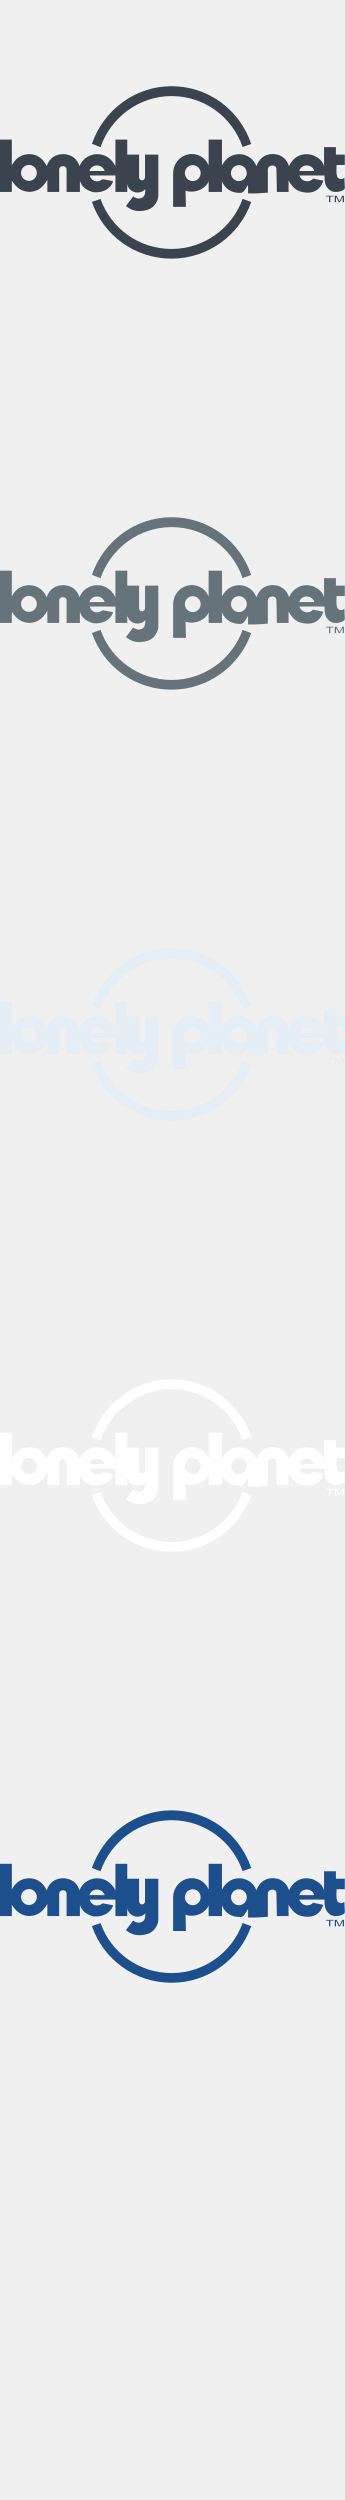
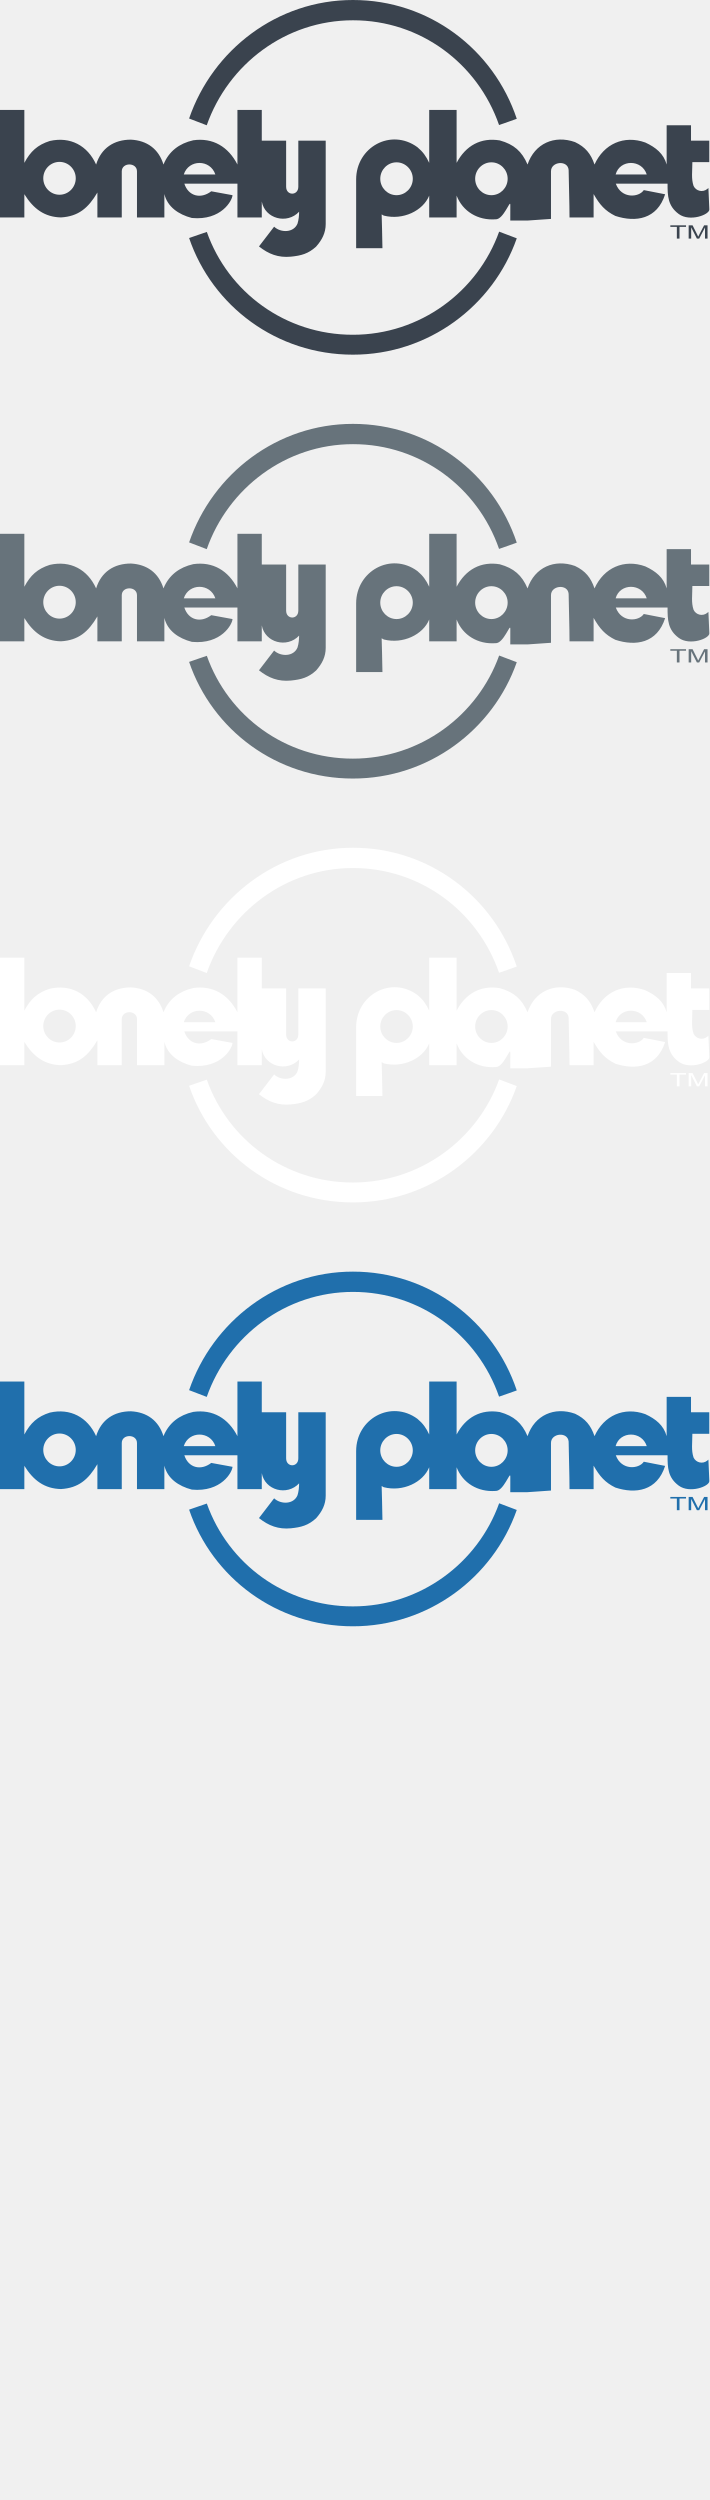
- <svg xmlns="http://www.w3.org/2000/svg" width="32px" height="232px" viewBox="0 0 32 232" version="1.1">
+ <svg xmlns="http://www.w3.org/2000/svg" width="82px" height="289px" viewBox="0 0 82 289" version="1.1">
  <description>Created with Sketch (http://www.bohemiancoding.com/sketch)</description>
  <defs />
  <g id="Brand" stroke="none" stroke-width="1" fill="none" fill-rule="evenodd">
-     <path d="M31.067,178.763 L31.067,178.164 L31.243,178.164 L31.455,178.588 C31.476,178.628 31.49,178.657 31.498,178.677 C31.508,178.655 31.523,178.623 31.547,178.58 L31.764,178.164 L31.919,178.164 L31.919,178.763 L31.804,178.763 L31.804,178.261 L31.542,178.763 L31.438,178.763 L31.181,178.254 L31.181,178.763 L31.067,178.763 Z M30.534,178.763 L30.534,178.235 L30.24,178.235 L30.24,178.164 L30.948,178.164 L30.948,178.235 L30.654,178.235 L30.654,178.763 L30.534,178.763 Z M15.919,183.102 C12.873,183.102 10.291,181.185 9.33,178.463 L8.929,178.6 L8.531,178.738 C9.579,181.82 12.49,184 15.921,184 C19.334,184 22.247,181.797 23.312,178.751 L22.517,178.451 C21.55,181.155 18.955,183.102 15.919,183.102 Z M10.489,176.805 L9.531,176.63 C9.045,177.001 8.492,176.84 8.316,176.285 L10.711,176.285 L10.711,177.811 L11.81,177.811 L11.81,177.089 C11.947,177.869 12.951,178.134 13.493,177.551 C13.493,177.722 13.474,177.924 13.422,178.088 C13.248,178.509 12.667,178.509 12.366,178.227 L11.683,179.117 C12.118,179.465 12.56,179.633 13.123,179.579 C13.587,179.532 13.904,179.45 14.258,179.128 C14.527,178.824 14.693,178.509 14.693,178.102 L14.693,174.345 L13.458,174.345 L13.458,176.424 C13.458,176.84 12.908,176.84 12.908,176.424 L12.908,174.345 L11.81,174.345 L11.81,172.958 L10.711,172.958 L10.711,175.422 C10.3,174.618 9.602,174.203 8.719,174.328 C8.085,174.471 7.619,174.825 7.375,175.422 C7.155,174.714 6.629,174.339 5.906,174.3 C5.141,174.3 4.567,174.678 4.336,175.422 C3.95,174.564 3.167,174.149 2.246,174.36 C1.693,174.535 1.373,174.829 1.098,175.347 L1.098,172.958 L0,172.958 L0,177.811 L1.098,177.811 L1.098,176.76 C1.51,177.426 2.017,177.793 2.753,177.809 C3.536,177.762 3.982,177.386 4.394,176.685 L4.394,177.811 L5.493,177.811 L5.493,175.731 C5.493,175.315 6.18,175.315 6.18,175.731 L6.18,177.811 L7.415,177.811 L7.415,176.753 C7.553,177.329 8.048,177.676 8.656,177.834 C9.985,177.96 10.482,177.038 10.489,176.805 C10.489,176.805 10.482,177.038 10.489,176.805 Z M2.685,176.785 C2.28,176.785 1.952,176.452 1.952,176.044 C1.952,175.636 2.28,175.303 2.685,175.303 C3.089,175.303 3.418,175.636 3.418,176.044 C3.418,176.452 3.089,176.785 2.685,176.785 Z M9.715,175.871 L8.291,175.871 C8.511,175.178 9.486,175.178 9.715,175.871 Z M31.957,176.48 L31.905,176.526 C31.699,176.695 31.394,176.618 31.287,176.385 C31.177,176.052 31.234,175.731 31.234,175.315 L31.997,175.315 L31.997,174.345 L31.173,174.345 L31.173,173.651 L30.074,173.651 L30.074,175.422 C29.937,174.932 29.588,174.65 29.109,174.428 C28.15,174.085 27.242,174.489 26.82,175.422 C26.653,174.932 26.407,174.632 25.939,174.41 C25.012,174.081 24.121,174.471 23.799,175.422 C23.543,174.825 23.182,174.511 22.548,174.335 C21.694,174.192 21.011,174.568 20.599,175.347 L20.599,172.958 L19.362,172.958 L19.362,175.347 C19.225,175.054 19.079,174.846 18.829,174.639 C17.641,173.77 16.067,174.636 16.067,176.099 L16.067,179.197 L17.253,179.197 C17.253,178.92 17.217,177.672 17.217,177.672 L17.312,177.726 C18.176,177.948 19.088,177.507 19.362,176.825 L19.362,177.811 L20.599,177.811 L20.599,176.825 C20.873,177.54 21.563,177.951 22.353,177.894 C22.718,177.917 23.021,176.97 23.021,177.241 L23.02,177.949 L23.794,177.949 L24.856,177.876 L24.856,175.727 C24.856,175.281 25.614,175.209 25.652,175.667 C25.661,176.369 25.692,177.117 25.692,177.811 L26.779,177.811 L26.779,176.753 C27.053,177.233 27.294,177.511 27.758,177.74 C28.676,178.043 29.647,177.895 30.005,176.764 L29.043,176.576 C28.821,176.913 28.031,176.979 27.78,176.285 L30.115,176.285 C30.115,176.84 30.126,177.291 30.622,177.656 C31.119,178.021 32.011,177.685 32,177.448 L31.957,176.48 Z M17.888,176.805 C17.485,176.805 17.154,176.471 17.154,176.064 C17.154,175.658 17.485,175.323 17.888,175.323 C18.292,175.323 18.622,175.658 18.622,176.064 C18.622,176.471 18.292,176.805 17.888,176.805 Z M22.168,176.805 C21.764,176.805 21.435,176.471 21.435,176.064 C21.435,175.658 21.764,175.323 22.168,175.323 C22.572,175.323 22.902,175.658 22.902,176.064 C22.902,176.471 22.572,176.805 22.168,176.805 Z M27.772,175.871 C27.964,175.178 28.954,175.178 29.176,175.871 L27.772,175.871 Z M15.925,168.915 C18.969,168.915 21.553,170.867 22.514,173.64 L22.914,173.501 L23.312,173.359 C22.264,170.22 19.355,168 15.922,168 C12.509,168 9.596,170.244 8.531,173.347 L9.326,173.652 C10.293,170.897 12.889,168.915 15.925,168.915 Z M15.925,168.915" id="lp-logo--lp-blue" fill="#1D4F8D" />
-     <path d="M31.067,138.763 L31.067,138.164 L31.243,138.164 L31.455,138.588 C31.476,138.628 31.49,138.657 31.498,138.677 C31.508,138.655 31.523,138.623 31.547,138.58 L31.764,138.164 L31.919,138.164 L31.919,138.763 L31.804,138.763 L31.804,138.261 L31.542,138.763 L31.438,138.763 L31.181,138.254 L31.181,138.763 L31.067,138.763 Z M30.534,138.763 L30.534,138.235 L30.24,138.235 L30.24,138.164 L30.948,138.164 L30.948,138.235 L30.654,138.235 L30.654,138.763 L30.534,138.763 Z M15.919,143.102 C12.873,143.102 10.291,141.185 9.33,138.463 L8.929,138.6 L8.531,138.738 C9.579,141.82 12.49,144 15.921,144 C19.334,144 22.247,141.797 23.312,138.751 L22.517,138.451 C21.55,141.155 18.955,143.102 15.919,143.102 Z M10.489,136.805 L9.531,136.63 C9.045,137.001 8.492,136.84 8.316,136.285 L10.711,136.285 L10.711,137.811 L11.81,137.811 L11.81,137.089 C11.947,137.869 12.951,138.134 13.493,137.551 C13.493,137.722 13.474,137.924 13.422,138.088 C13.248,138.509 12.667,138.509 12.366,138.227 L11.683,139.117 C12.118,139.465 12.56,139.633 13.123,139.579 C13.587,139.532 13.904,139.45 14.258,139.128 C14.527,138.824 14.693,138.509 14.693,138.102 L14.693,134.345 L13.458,134.345 L13.458,136.424 C13.458,136.84 12.908,136.84 12.908,136.424 L12.908,134.345 L11.81,134.345 L11.81,132.958 L10.711,132.958 L10.711,135.422 C10.3,134.618 9.602,134.203 8.719,134.328 C8.085,134.471 7.619,134.825 7.375,135.422 C7.155,134.714 6.629,134.339 5.906,134.3 C5.141,134.3 4.567,134.678 4.336,135.422 C3.95,134.564 3.167,134.149 2.246,134.36 C1.693,134.535 1.373,134.829 1.098,135.347 L1.098,132.958 L0,132.958 L0,137.811 L1.098,137.811 L1.098,136.76 C1.51,137.426 2.017,137.793 2.753,137.809 C3.536,137.762 3.982,137.386 4.394,136.685 L4.394,137.811 L5.493,137.811 L5.493,135.731 C5.493,135.315 6.18,135.315 6.18,135.731 L6.18,137.811 L7.415,137.811 L7.415,136.753 C7.553,137.329 8.048,137.676 8.656,137.834 C9.985,137.96 10.482,137.038 10.489,136.805 C10.489,136.805 10.482,137.038 10.489,136.805 Z M2.685,136.785 C2.28,136.785 1.952,136.452 1.952,136.044 C1.952,135.636 2.28,135.303 2.685,135.303 C3.089,135.303 3.418,135.636 3.418,136.044 C3.418,136.452 3.089,136.785 2.685,136.785 Z M9.715,135.871 L8.291,135.871 C8.511,135.178 9.486,135.178 9.715,135.871 Z M31.957,136.48 L31.905,136.526 C31.699,136.695 31.394,136.618 31.287,136.385 C31.177,136.052 31.234,135.731 31.234,135.315 L31.997,135.315 L31.997,134.345 L31.173,134.345 L31.173,133.651 L30.074,133.651 L30.074,135.422 C29.937,134.932 29.588,134.65 29.109,134.428 C28.15,134.085 27.242,134.489 26.82,135.422 C26.653,134.932 26.407,134.632 25.939,134.41 C25.012,134.081 24.121,134.471 23.799,135.422 C23.543,134.825 23.182,134.511 22.548,134.335 C21.694,134.192 21.011,134.568 20.599,135.347 L20.599,132.958 L19.362,132.958 L19.362,135.347 C19.225,135.054 19.079,134.846 18.829,134.639 C17.641,133.77 16.067,134.636 16.067,136.099 L16.067,139.197 L17.253,139.197 C17.253,138.92 17.217,137.672 17.217,137.672 L17.312,137.726 C18.176,137.948 19.088,137.507 19.362,136.825 L19.362,137.811 L20.599,137.811 L20.599,136.825 C20.873,137.54 21.563,137.951 22.353,137.894 C22.718,137.917 23.021,136.97 23.021,137.241 L23.02,137.949 L23.794,137.949 L24.856,137.876 L24.856,135.727 C24.856,135.281 25.614,135.209 25.652,135.667 C25.661,136.369 25.692,137.117 25.692,137.811 L26.779,137.811 L26.779,136.753 C27.053,137.233 27.294,137.511 27.758,137.74 C28.676,138.043 29.647,137.895 30.005,136.764 L29.043,136.576 C28.821,136.913 28.031,136.979 27.78,136.285 L30.115,136.285 C30.115,136.84 30.126,137.291 30.622,137.656 C31.119,138.021 32.011,137.685 32,137.448 L31.957,136.48 Z M17.888,136.805 C17.485,136.805 17.154,136.471 17.154,136.064 C17.154,135.658 17.485,135.323 17.888,135.323 C18.292,135.323 18.622,135.658 18.622,136.064 C18.622,136.471 18.292,136.805 17.888,136.805 Z M22.168,136.805 C21.764,136.805 21.435,136.471 21.435,136.064 C21.435,135.658 21.764,135.323 22.168,135.323 C22.572,135.323 22.902,135.658 22.902,136.064 C22.902,136.471 22.572,136.805 22.168,136.805 Z M27.772,135.871 C27.964,135.178 28.954,135.178 29.176,135.871 L27.772,135.871 Z M15.925,128.915 C18.969,128.915 21.553,130.867 22.514,133.64 L22.914,133.501 L23.312,133.359 C22.264,130.22 19.355,128 15.922,128 C12.509,128 9.596,130.244 8.531,133.347 L9.326,133.652 C10.293,130.897 12.889,128.915 15.925,128.915 Z M15.925,128.915" id="lp-logo--white" fill="#FFFFFF" />
-     <path d="M31.067,98.763 L31.067,98.164 L31.243,98.164 L31.455,98.588 C31.476,98.628 31.49,98.657 31.498,98.677 C31.508,98.655 31.523,98.623 31.547,98.58 L31.764,98.164 L31.919,98.164 L31.919,98.763 L31.804,98.763 L31.804,98.261 L31.542,98.763 L31.438,98.763 L31.181,98.254 L31.181,98.763 L31.067,98.763 Z M30.534,98.763 L30.534,98.235 L30.24,98.235 L30.24,98.164 L30.948,98.164 L30.948,98.235 L30.654,98.235 L30.654,98.763 L30.534,98.763 Z M15.919,103.102 C12.873,103.102 10.291,101.185 9.33,98.463 L8.929,98.6 L8.531,98.738 C9.579,101.82 12.49,104 15.921,104 C19.334,104 22.247,101.797 23.312,98.751 L22.517,98.451 C21.55,101.155 18.955,103.102 15.919,103.102 Z M10.489,96.805 L9.531,96.63 C9.045,97.001 8.492,96.84 8.316,96.285 L10.711,96.285 L10.711,97.811 L11.81,97.811 L11.81,97.089 C11.947,97.869 12.951,98.134 13.493,97.551 C13.493,97.722 13.474,97.924 13.422,98.088 C13.248,98.509 12.667,98.509 12.366,98.227 L11.683,99.117 C12.118,99.465 12.56,99.633 13.123,99.579 C13.587,99.532 13.904,99.45 14.258,99.128 C14.527,98.824 14.693,98.509 14.693,98.102 L14.693,94.345 L13.458,94.345 L13.458,96.424 C13.458,96.84 12.908,96.84 12.908,96.424 L12.908,94.345 L11.81,94.345 L11.81,92.958 L10.711,92.958 L10.711,95.422 C10.3,94.618 9.602,94.203 8.719,94.328 C8.085,94.471 7.619,94.825 7.375,95.422 C7.155,94.714 6.629,94.339 5.906,94.3 C5.141,94.3 4.567,94.678 4.336,95.422 C3.95,94.564 3.167,94.149 2.246,94.36 C1.693,94.535 1.373,94.829 1.098,95.347 L1.098,92.958 L0,92.958 L0,97.811 L1.098,97.811 L1.098,96.76 C1.51,97.426 2.017,97.793 2.753,97.809 C3.536,97.762 3.982,97.386 4.394,96.685 L4.394,97.811 L5.493,97.811 L5.493,95.731 C5.493,95.315 6.18,95.315 6.18,95.731 L6.18,97.811 L7.415,97.811 L7.415,96.753 C7.553,97.329 8.048,97.676 8.656,97.834 C9.985,97.96 10.482,97.038 10.489,96.805 C10.489,96.805 10.482,97.038 10.489,96.805 Z M2.685,96.785 C2.28,96.785 1.952,96.452 1.952,96.044 C1.952,95.636 2.28,95.303 2.685,95.303 C3.089,95.303 3.418,95.636 3.418,96.044 C3.418,96.452 3.089,96.785 2.685,96.785 Z M9.715,95.871 L8.291,95.871 C8.511,95.178 9.486,95.178 9.715,95.871 Z M31.957,96.48 L31.905,96.526 C31.699,96.695 31.394,96.618 31.287,96.385 C31.177,96.052 31.234,95.731 31.234,95.315 L31.997,95.315 L31.997,94.345 L31.173,94.345 L31.173,93.651 L30.074,93.651 L30.074,95.422 C29.937,94.932 29.588,94.65 29.109,94.428 C28.15,94.085 27.242,94.489 26.82,95.422 C26.653,94.932 26.407,94.632 25.939,94.41 C25.012,94.081 24.121,94.471 23.799,95.422 C23.543,94.825 23.182,94.511 22.548,94.335 C21.694,94.192 21.011,94.568 20.599,95.347 L20.599,92.958 L19.362,92.958 L19.362,95.347 C19.225,95.054 19.079,94.846 18.829,94.639 C17.641,93.77 16.067,94.636 16.067,96.099 L16.067,99.197 L17.253,99.197 C17.253,98.92 17.217,97.672 17.217,97.672 L17.312,97.726 C18.176,97.948 19.088,97.507 19.362,96.825 L19.362,97.811 L20.599,97.811 L20.599,96.825 C20.873,97.54 21.563,97.951 22.353,97.894 C22.718,97.917 23.021,96.97 23.021,97.241 L23.02,97.949 L23.794,97.949 L24.856,97.876 L24.856,95.727 C24.856,95.281 25.614,95.209 25.652,95.667 C25.661,96.369 25.692,97.117 25.692,97.811 L26.779,97.811 L26.779,96.753 C27.053,97.233 27.294,97.511 27.758,97.74 C28.676,98.043 29.647,97.895 30.005,96.764 L29.043,96.576 C28.821,96.913 28.031,96.979 27.78,96.285 L30.115,96.285 C30.115,96.84 30.126,97.291 30.622,97.656 C31.119,98.021 32.011,97.685 32,97.448 L31.957,96.48 Z M17.888,96.805 C17.485,96.805 17.154,96.471 17.154,96.064 C17.154,95.658 17.485,95.323 17.888,95.323 C18.292,95.323 18.622,95.658 18.622,96.064 C18.622,96.471 18.292,96.805 17.888,96.805 Z M22.168,96.805 C21.764,96.805 21.435,96.471 21.435,96.064 C21.435,95.658 21.764,95.323 22.168,95.323 C22.572,95.323 22.902,95.658 22.902,96.064 C22.902,96.471 22.572,96.805 22.168,96.805 Z M27.772,95.871 C27.964,95.178 28.954,95.178 29.176,95.871 L27.772,95.871 Z M15.925,88.915 C18.969,88.915 21.553,90.867 22.514,93.64 L22.914,93.501 L23.312,93.359 C22.264,90.22 19.355,88 15.922,88 C12.509,88 9.596,90.244 8.531,93.347 L9.326,93.652 C10.293,90.897 12.889,88.915 15.925,88.915 Z M15.925,88.915" id="lp-logo--subdued-grey" fill="#E5EDF5" />
-     <path d="M31.067,58.763 L31.067,58.164 L31.243,58.164 L31.455,58.588 C31.476,58.628 31.49,58.657 31.498,58.677 C31.508,58.655 31.523,58.623 31.547,58.58 L31.764,58.164 L31.919,58.164 L31.919,58.763 L31.804,58.763 L31.804,58.261 L31.542,58.763 L31.438,58.763 L31.181,58.254 L31.181,58.763 L31.067,58.763 Z M30.534,58.763 L30.534,58.235 L30.24,58.235 L30.24,58.164 L30.948,58.164 L30.948,58.235 L30.654,58.235 L30.654,58.763 L30.534,58.763 Z M15.919,63.102 C12.873,63.102 10.291,61.185 9.33,58.463 L8.929,58.6 L8.531,58.738 C9.579,61.82 12.49,64 15.921,64 C19.334,64 22.247,61.797 23.312,58.751 L22.517,58.451 C21.55,61.155 18.955,63.102 15.919,63.102 Z M10.489,56.805 L9.531,56.63 C9.045,57.001 8.492,56.84 8.316,56.285 L10.711,56.285 L10.711,57.811 L11.81,57.811 L11.81,57.089 C11.947,57.869 12.951,58.134 13.493,57.551 C13.493,57.722 13.474,57.924 13.422,58.088 C13.248,58.509 12.667,58.509 12.366,58.227 L11.683,59.117 C12.118,59.465 12.56,59.633 13.123,59.579 C13.587,59.532 13.904,59.45 14.258,59.128 C14.527,58.824 14.693,58.509 14.693,58.102 L14.693,54.345 L13.458,54.345 L13.458,56.424 C13.458,56.84 12.908,56.84 12.908,56.424 L12.908,54.345 L11.81,54.345 L11.81,52.958 L10.711,52.958 L10.711,55.422 C10.3,54.618 9.602,54.203 8.719,54.328 C8.085,54.471 7.619,54.825 7.375,55.422 C7.155,54.714 6.629,54.339 5.906,54.3 C5.141,54.3 4.567,54.678 4.336,55.422 C3.95,54.564 3.167,54.149 2.246,54.36 C1.693,54.535 1.373,54.829 1.098,55.347 L1.098,52.958 L0,52.958 L0,57.811 L1.098,57.811 L1.098,56.76 C1.51,57.426 2.017,57.793 2.753,57.809 C3.536,57.762 3.982,57.386 4.394,56.685 L4.394,57.811 L5.493,57.811 L5.493,55.731 C5.493,55.315 6.18,55.315 6.18,55.731 L6.18,57.811 L7.415,57.811 L7.415,56.753 C7.553,57.329 8.048,57.676 8.656,57.834 C9.985,57.96 10.482,57.038 10.489,56.805 C10.489,56.805 10.482,57.038 10.489,56.805 Z M2.685,56.785 C2.28,56.785 1.952,56.452 1.952,56.044 C1.952,55.636 2.28,55.303 2.685,55.303 C3.089,55.303 3.418,55.636 3.418,56.044 C3.418,56.452 3.089,56.785 2.685,56.785 Z M9.715,55.871 L8.291,55.871 C8.511,55.178 9.486,55.178 9.715,55.871 Z M31.957,56.48 L31.905,56.526 C31.699,56.695 31.394,56.618 31.287,56.385 C31.177,56.052 31.234,55.731 31.234,55.315 L31.997,55.315 L31.997,54.345 L31.173,54.345 L31.173,53.651 L30.074,53.651 L30.074,55.422 C29.937,54.932 29.588,54.65 29.109,54.428 C28.15,54.085 27.242,54.489 26.82,55.422 C26.653,54.932 26.407,54.632 25.939,54.41 C25.012,54.081 24.121,54.471 23.799,55.422 C23.543,54.825 23.182,54.511 22.548,54.335 C21.694,54.192 21.011,54.568 20.599,55.347 L20.599,52.958 L19.362,52.958 L19.362,55.347 C19.225,55.054 19.079,54.846 18.829,54.639 C17.641,53.77 16.067,54.636 16.067,56.099 L16.067,59.197 L17.253,59.197 C17.253,58.92 17.217,57.672 17.217,57.672 L17.312,57.726 C18.176,57.948 19.088,57.507 19.362,56.825 L19.362,57.811 L20.599,57.811 L20.599,56.825 C20.873,57.54 21.563,57.951 22.353,57.894 C22.718,57.917 23.021,56.97 23.021,57.241 L23.02,57.949 L23.794,57.949 L24.856,57.876 L24.856,55.727 C24.856,55.281 25.614,55.209 25.652,55.667 C25.661,56.369 25.692,57.117 25.692,57.811 L26.779,57.811 L26.779,56.753 C27.053,57.233 27.294,57.511 27.758,57.74 C28.676,58.043 29.647,57.895 30.005,56.764 L29.043,56.576 C28.821,56.913 28.031,56.979 27.78,56.285 L30.115,56.285 C30.115,56.84 30.126,57.291 30.622,57.656 C31.119,58.021 32.011,57.685 32,57.448 L31.957,56.48 Z M17.888,56.805 C17.485,56.805 17.154,56.471 17.154,56.064 C17.154,55.658 17.485,55.323 17.888,55.323 C18.292,55.323 18.622,55.658 18.622,56.064 C18.622,56.471 18.292,56.805 17.888,56.805 Z M22.168,56.805 C21.764,56.805 21.435,56.471 21.435,56.064 C21.435,55.658 21.764,55.323 22.168,55.323 C22.572,55.323 22.902,55.658 22.902,56.064 C22.902,56.471 22.572,56.805 22.168,56.805 Z M27.772,55.871 C27.964,55.178 28.954,55.178 29.176,55.871 L27.772,55.871 Z M15.925,48.915 C18.969,48.915 21.553,50.867 22.514,53.64 L22.914,53.501 L23.312,53.359 C22.264,50.22 19.355,48 15.922,48 C12.509,48 9.596,50.244 8.531,53.347 L9.326,53.652 C10.293,50.897 12.889,48.915 15.925,48.915 Z M15.925,48.915" id="lp-logo--body-grey" fill="#67737B" />
-     <path d="M31.067,18.763 L31.067,18.164 L31.243,18.164 L31.455,18.588 C31.476,18.628 31.49,18.657 31.498,18.677 C31.508,18.655 31.523,18.623 31.547,18.58 L31.764,18.164 L31.919,18.164 L31.919,18.763 L31.804,18.763 L31.804,18.261 L31.542,18.763 L31.438,18.763 L31.181,18.254 L31.181,18.763 L31.067,18.763 Z M30.534,18.763 L30.534,18.235 L30.24,18.235 L30.24,18.164 L30.948,18.164 L30.948,18.235 L30.654,18.235 L30.654,18.763 L30.534,18.763 Z M15.919,23.102 C12.873,23.102 10.291,21.185 9.33,18.463 L8.929,18.6 L8.531,18.738 C9.579,21.82 12.49,24 15.921,24 C19.334,24 22.247,21.797 23.312,18.751 L22.517,18.451 C21.55,21.155 18.955,23.102 15.919,23.102 Z M10.489,16.805 L9.531,16.63 C9.045,17.001 8.492,16.84 8.316,16.285 L10.711,16.285 L10.711,17.811 L11.81,17.811 L11.81,17.089 C11.947,17.869 12.951,18.134 13.493,17.551 C13.493,17.722 13.474,17.924 13.422,18.088 C13.248,18.509 12.667,18.509 12.366,18.227 L11.683,19.117 C12.118,19.465 12.56,19.633 13.123,19.579 C13.587,19.532 13.904,19.45 14.258,19.128 C14.527,18.824 14.693,18.509 14.693,18.102 L14.693,14.345 L13.458,14.345 L13.458,16.424 C13.458,16.84 12.908,16.84 12.908,16.424 L12.908,14.345 L11.81,14.345 L11.81,12.958 L10.711,12.958 L10.711,15.422 C10.3,14.618 9.602,14.203 8.719,14.328 C8.085,14.471 7.619,14.825 7.375,15.422 C7.155,14.714 6.629,14.339 5.906,14.3 C5.141,14.3 4.567,14.678 4.336,15.422 C3.95,14.564 3.167,14.149 2.246,14.36 C1.693,14.535 1.373,14.829 1.098,15.347 L1.098,12.958 L0,12.958 L0,17.811 L1.098,17.811 L1.098,16.76 C1.51,17.426 2.017,17.793 2.753,17.809 C3.536,17.762 3.982,17.386 4.394,16.685 L4.394,17.811 L5.493,17.811 L5.493,15.731 C5.493,15.315 6.18,15.315 6.18,15.731 L6.18,17.811 L7.415,17.811 L7.415,16.753 C7.553,17.329 8.048,17.676 8.656,17.834 C9.985,17.96 10.482,17.038 10.489,16.805 C10.489,16.805 10.482,17.038 10.489,16.805 Z M2.685,16.785 C2.28,16.785 1.952,16.452 1.952,16.044 C1.952,15.636 2.28,15.303 2.685,15.303 C3.089,15.303 3.418,15.636 3.418,16.044 C3.418,16.452 3.089,16.785 2.685,16.785 Z M9.715,15.871 L8.291,15.871 C8.511,15.178 9.486,15.178 9.715,15.871 Z M31.957,16.48 L31.905,16.526 C31.699,16.695 31.394,16.618 31.287,16.385 C31.177,16.052 31.234,15.731 31.234,15.315 L31.997,15.315 L31.997,14.345 L31.173,14.345 L31.173,13.651 L30.074,13.651 L30.074,15.422 C29.937,14.932 29.588,14.65 29.109,14.428 C28.15,14.085 27.242,14.489 26.82,15.422 C26.653,14.932 26.407,14.632 25.939,14.41 C25.012,14.081 24.121,14.471 23.799,15.422 C23.543,14.825 23.182,14.511 22.548,14.335 C21.694,14.192 21.011,14.568 20.599,15.347 L20.599,12.958 L19.362,12.958 L19.362,15.347 C19.225,15.054 19.079,14.846 18.829,14.639 C17.641,13.77 16.067,14.636 16.067,16.099 L16.067,19.197 L17.253,19.197 C17.253,18.92 17.217,17.672 17.217,17.672 L17.312,17.726 C18.176,17.948 19.088,17.507 19.362,16.825 L19.362,17.811 L20.599,17.811 L20.599,16.825 C20.873,17.54 21.563,17.951 22.353,17.894 C22.718,17.917 23.021,16.97 23.021,17.241 L23.02,17.949 L23.794,17.949 L24.856,17.876 L24.856,15.727 C24.856,15.281 25.614,15.209 25.652,15.667 C25.661,16.369 25.692,17.117 25.692,17.811 L26.779,17.811 L26.779,16.753 C27.053,17.233 27.294,17.511 27.758,17.74 C28.676,18.043 29.647,17.895 30.005,16.764 L29.043,16.576 C28.821,16.913 28.031,16.979 27.78,16.285 L30.115,16.285 C30.115,16.84 30.126,17.291 30.622,17.656 C31.119,18.021 32.011,17.685 32,17.448 L31.957,16.48 Z M17.888,16.805 C17.485,16.805 17.154,16.471 17.154,16.064 C17.154,15.658 17.485,15.323 17.888,15.323 C18.292,15.323 18.622,15.658 18.622,16.064 C18.622,16.471 18.292,16.805 17.888,16.805 Z M22.168,16.805 C21.764,16.805 21.435,16.471 21.435,16.064 C21.435,15.658 21.764,15.323 22.168,15.323 C22.572,15.323 22.902,15.658 22.902,16.064 C22.902,16.471 22.572,16.805 22.168,16.805 Z M27.772,15.871 C27.964,15.178 28.954,15.178 29.176,15.871 L27.772,15.871 Z M15.925,8.915 C18.969,8.915 21.553,10.867 22.514,13.64 L22.914,13.501 L23.312,13.359 C22.264,10.22 19.355,8 15.922,8 C12.509,8 9.596,10.244 8.531,13.347 L9.326,13.652 C10.293,10.897 12.889,8.915 15.925,8.915 Z M15.925,8.915" id="lp-logo--title-grey" fill="#3A434E" />
+     <path d="M79.609,27.58 L79.609,26.045 L80.06,26.045 L80.604,27.132 C80.656,27.234 80.692,27.309 80.713,27.36 C80.739,27.303 80.778,27.222 80.838,27.112 L81.395,26.045 L81.792,26.045 L81.792,27.58 L81.498,27.58 L81.498,26.294 L80.827,27.58 L80.559,27.58 L79.901,26.276 L79.901,27.58 L79.609,27.58 Z M78.244,27.58 L78.244,26.227 L77.49,26.227 L77.49,26.045 L79.305,26.045 L79.305,26.227 L78.551,26.227 L78.551,27.58 L78.244,27.58 Z M40.792,38.699 C32.988,38.699 26.37,33.787 23.909,26.811 L22.881,27.162 L21.86,27.516 C24.547,35.414 32.005,41 40.797,41 C49.543,41 57.007,35.355 59.738,27.55 L57.701,26.779 C55.222,33.71 48.572,38.699 40.792,38.699 Z M26.878,22.563 L24.422,22.114 C23.178,23.065 21.76,22.652 21.31,21.231 L27.447,21.231 L27.447,25.139 L30.262,25.139 L30.262,23.291 C30.615,25.289 33.188,25.968 34.577,24.475 C34.577,24.913 34.526,25.43 34.393,25.85 C33.948,26.929 32.458,26.929 31.687,26.205 L29.937,28.488 C31.053,29.379 32.184,29.809 33.626,29.671 C34.816,29.551 35.628,29.34 36.536,28.515 C37.225,27.737 37.652,26.929 37.652,25.886 L37.652,16.259 L34.486,16.259 L34.486,21.587 C34.486,22.652 33.077,22.652 33.077,21.587 L33.077,16.259 L30.262,16.259 L30.262,12.705 L27.447,12.705 L27.447,19.019 C26.393,16.958 24.606,15.895 22.343,16.215 C20.718,16.582 19.523,17.489 18.897,19.019 C18.334,17.205 16.987,16.242 15.135,16.144 C13.174,16.144 11.703,17.113 11.111,19.019 C10.122,16.821 8.116,15.757 5.755,16.298 C4.339,16.746 3.519,17.499 2.814,18.827 L2.814,12.705 L0,12.705 L0,25.139 L2.814,25.139 L2.814,22.448 C3.869,24.154 5.167,25.095 7.053,25.135 C9.061,25.015 10.205,24.052 11.259,22.256 L11.259,25.139 L14.076,25.139 L14.076,19.811 C14.076,18.745 15.835,18.745 15.835,19.811 L15.835,25.139 L19.001,25.139 L19.001,22.43 C19.354,23.905 20.624,24.795 22.18,25.199 C25.585,25.523 26.861,23.16 26.878,22.563 C26.878,22.563 26.861,23.16 26.878,22.563 Z M6.88,22.512 C5.842,22.512 5.002,21.658 5.002,20.611 C5.002,19.568 5.842,18.714 6.88,18.714 C7.916,18.714 8.757,19.568 8.757,20.611 C8.757,21.658 7.916,22.512 6.88,22.512 Z M24.895,20.17 L21.245,20.17 C21.81,18.393 24.307,18.393 24.895,20.17 Z M81.891,21.73 L81.758,21.848 C81.23,22.281 80.447,22.084 80.174,21.487 C79.891,20.634 80.037,19.811 80.037,18.745 L81.992,18.745 L81.992,16.259 L79.88,16.259 L79.88,14.481 L77.065,14.481 L77.065,19.019 C76.714,17.764 75.82,17.04 74.592,16.472 C72.134,15.593 69.808,16.628 68.726,19.019 C68.299,17.764 67.669,16.995 66.47,16.425 C64.093,15.583 61.809,16.582 60.984,19.019 C60.329,17.489 59.403,16.685 57.779,16.233 C55.591,15.867 53.84,16.83 52.784,18.827 L52.784,12.705 L49.616,12.705 L49.616,18.827 C49.265,18.076 48.89,17.543 48.248,17.012 C45.204,14.785 41.17,17.005 41.17,20.752 L41.17,28.693 L44.21,28.693 C44.21,27.983 44.119,24.785 44.119,24.785 L44.363,24.923 C46.577,25.492 48.913,24.362 49.616,22.614 L49.616,25.139 L52.784,25.139 L52.784,22.614 C53.487,24.446 55.256,25.5 57.279,25.353 C58.214,25.413 58.991,22.986 58.992,23.68 L58.988,25.495 L60.973,25.495 L63.694,25.307 L63.694,19.801 C63.694,18.657 65.637,18.473 65.734,19.645 C65.757,21.446 65.835,23.363 65.835,25.139 L68.621,25.139 L68.621,22.43 C69.322,23.66 69.94,24.372 71.13,24.959 C73.483,25.735 75.97,25.356 76.888,22.458 L74.422,21.976 C73.853,22.839 71.831,23.007 71.186,21.231 L77.169,21.231 C77.169,22.652 77.198,23.808 78.468,24.743 C79.742,25.679 82.027,24.818 82,24.211 L81.891,21.73 Z M45.839,22.563 C44.804,22.563 43.958,21.707 43.958,20.664 C43.958,19.623 44.804,18.765 45.839,18.765 C46.874,18.765 47.719,19.623 47.719,20.664 C47.719,21.707 46.874,22.563 45.839,22.563 Z M56.806,22.563 C55.77,22.563 54.928,21.707 54.928,20.664 C54.928,19.623 55.77,18.765 56.806,18.765 C57.841,18.765 58.685,19.623 58.685,20.664 C58.685,21.707 57.841,22.563 56.806,22.563 Z M71.166,20.17 C71.657,18.393 74.196,18.393 74.764,20.17 L71.166,20.17 Z M40.807,2.345 C48.609,2.345 55.23,7.345 57.691,14.453 L58.718,14.096 L59.738,13.733 C57.051,5.689 49.597,-6.96109356e-05 40.8,-6.96109356e-05 C32.056,-6.96109356e-05 24.59,5.75 21.86,13.7 L23.899,14.483 C26.376,7.424 33.027,2.345 40.807,2.345 Z M40.807,2.345" id="lp-logo--title-grey" fill="#3A434E" />
+     <path d="M79.609,76.58 L79.609,75.045 L80.06,75.045 L80.604,76.132 C80.656,76.234 80.692,76.309 80.713,76.36 C80.739,76.303 80.778,76.222 80.838,76.112 L81.395,75.045 L81.792,75.045 L81.792,76.58 L81.498,76.58 L81.498,75.294 L80.827,76.58 L80.559,76.58 L79.901,75.276 L79.901,76.58 L79.609,76.58 Z M78.244,76.58 L78.244,75.227 L77.49,75.227 L77.49,75.045 L79.305,75.045 L79.305,75.227 L78.551,75.227 L78.551,76.58 L78.244,76.58 Z M40.792,87.699 C32.988,87.699 26.37,82.787 23.909,75.811 L22.881,76.162 L21.86,76.516 C24.547,84.414 32.005,90 40.797,90 C49.543,90 57.007,84.355 59.738,76.55 L57.701,75.78 C55.222,82.71 48.572,87.699 40.792,87.699 Z M26.878,71.563 L24.422,71.114 C23.178,72.065 21.76,71.652 21.31,70.231 L27.447,70.231 L27.447,74.14 L30.262,74.14 L30.262,72.291 C30.615,74.289 33.188,74.968 34.577,73.475 C34.577,73.913 34.526,74.43 34.393,74.85 C33.948,75.929 32.458,75.929 31.687,75.206 L29.937,77.488 C31.053,78.379 32.184,78.809 33.626,78.671 C34.816,78.551 35.628,78.34 36.536,77.515 C37.225,76.737 37.652,75.929 37.652,74.886 L37.652,65.259 L34.486,65.259 L34.486,70.587 C34.486,71.652 33.077,71.652 33.077,70.587 L33.077,65.259 L30.262,65.259 L30.262,61.705 L27.447,61.705 L27.447,68.019 C26.393,65.958 24.606,64.895 22.343,65.215 C20.718,65.582 19.523,66.489 18.897,68.019 C18.334,66.205 16.987,65.243 15.135,65.144 C13.174,65.144 11.703,66.113 11.111,68.019 C10.122,65.821 8.116,64.757 5.755,65.298 C4.339,65.746 3.519,66.499 2.814,67.827 L2.814,61.705 L0,61.705 L0,74.14 L2.814,74.14 L2.814,71.448 C3.869,73.154 5.167,74.095 7.053,74.135 C9.061,74.015 10.205,73.052 11.259,71.256 L11.259,74.14 L14.076,74.14 L14.076,68.811 C14.076,67.745 15.835,67.745 15.835,68.811 L15.835,74.14 L19.001,74.14 L19.001,71.43 C19.354,72.905 20.624,73.795 22.18,74.199 C25.585,74.523 26.861,72.16 26.878,71.563 C26.878,71.563 26.861,72.16 26.878,71.563 Z M6.88,71.512 C5.842,71.512 5.002,70.658 5.002,69.612 C5.002,68.568 5.842,67.714 6.88,67.714 C7.916,67.714 8.757,68.568 8.757,69.612 C8.757,70.658 7.916,71.512 6.88,71.512 Z M24.895,69.17 L21.245,69.17 C21.81,67.393 24.307,67.393 24.895,69.17 Z M81.891,70.73 L81.758,70.848 C81.23,71.281 80.447,71.084 80.174,70.487 C79.891,69.634 80.037,68.811 80.037,67.745 L81.992,67.745 L81.992,65.259 L79.88,65.259 L79.88,63.481 L77.065,63.481 L77.065,68.019 C76.714,66.764 75.82,66.04 74.592,65.472 C72.134,64.593 69.808,65.628 68.726,68.019 C68.299,66.764 67.669,65.995 66.47,65.425 C64.093,64.583 61.809,65.582 60.984,68.019 C60.329,66.489 59.403,65.685 57.779,65.233 C55.591,64.867 53.84,65.83 52.784,67.827 L52.784,61.705 L49.616,61.705 L49.616,67.827 C49.265,67.076 48.89,66.543 48.248,66.012 C45.204,63.785 41.17,66.005 41.17,69.753 L41.17,77.693 L44.21,77.693 C44.21,76.983 44.119,73.785 44.119,73.785 L44.363,73.923 C46.577,74.492 48.913,73.362 49.616,71.614 L49.616,74.14 L52.784,74.14 L52.784,71.614 C53.487,73.446 55.256,74.5 57.279,74.353 C58.214,74.413 58.991,71.986 58.992,72.68 L58.988,74.495 L60.973,74.495 L63.694,74.307 L63.694,68.801 C63.694,67.657 65.637,67.473 65.734,68.646 C65.757,70.446 65.835,72.363 65.835,74.14 L68.621,74.14 L68.621,71.43 C69.322,72.66 69.94,73.372 71.13,73.959 C73.483,74.735 75.97,74.356 76.888,71.458 L74.422,70.976 C73.853,71.839 71.831,72.008 71.186,70.231 L77.169,70.231 C77.169,71.652 77.198,72.808 78.468,73.743 C79.742,74.679 82.027,73.818 82,73.211 L81.891,70.73 Z M45.839,71.563 C44.804,71.563 43.958,70.707 43.958,69.664 C43.958,68.623 44.804,67.765 45.839,67.765 C46.874,67.765 47.719,68.623 47.719,69.664 C47.719,70.707 46.874,71.563 45.839,71.563 Z M56.806,71.563 C55.77,71.563 54.928,70.707 54.928,69.664 C54.928,68.623 55.77,67.765 56.806,67.765 C57.841,67.765 58.685,68.623 58.685,69.664 C58.685,70.707 57.841,71.563 56.806,71.563 Z M71.166,69.17 C71.657,67.393 74.196,67.393 74.764,69.17 L71.166,69.17 Z M40.807,51.345 C48.609,51.345 55.23,56.346 57.691,63.453 L58.718,63.096 L59.738,62.733 C57.051,54.689 49.597,49 40.8,49 C32.056,49 24.59,54.75 21.86,62.701 L23.899,63.483 C26.376,56.424 33.027,51.345 40.807,51.345 Z M40.807,51.345" id="lp-logo--title-grey-copy" fill="#67737B" />
+     <path d="M79.609,125.58 L79.609,124.045 L80.06,124.045 L80.604,125.132 C80.656,125.234 80.692,125.309 80.713,125.36 C80.739,125.303 80.778,125.222 80.838,125.113 L81.395,124.045 L81.792,124.045 L81.792,125.58 L81.498,125.58 L81.498,124.294 L80.827,125.58 L80.559,125.58 L79.901,124.276 L79.901,125.58 L79.609,125.58 Z M78.244,125.58 L78.244,124.227 L77.49,124.227 L77.49,124.045 L79.305,124.045 L79.305,124.227 L78.551,124.227 L78.551,125.58 L78.244,125.58 Z M40.792,136.699 C32.988,136.699 26.37,131.787 23.909,124.811 L22.881,125.162 L21.86,125.516 C24.547,133.414 32.005,139 40.797,139 C49.543,139 57.007,133.355 59.738,125.55 L57.701,124.78 C55.222,131.71 48.572,136.699 40.792,136.699 Z M26.878,120.563 L24.422,120.114 C23.178,121.065 21.76,120.652 21.31,119.232 L27.447,119.232 L27.447,123.14 L30.262,123.14 L30.262,121.291 C30.615,123.289 33.188,123.968 34.577,122.475 C34.577,122.913 34.526,123.43 34.393,123.85 C33.948,124.929 32.458,124.929 31.687,124.206 L29.937,126.489 C31.053,127.379 32.184,127.809 33.626,127.671 C34.816,127.551 35.628,127.34 36.536,126.515 C37.225,125.737 37.652,124.929 37.652,123.886 L37.652,114.259 L34.486,114.259 L34.486,119.587 C34.486,120.652 33.077,120.652 33.077,119.587 L33.077,114.259 L30.262,114.259 L30.262,110.705 L27.447,110.705 L27.447,117.019 C26.393,114.958 24.606,113.895 22.343,114.215 C20.718,114.582 19.523,115.489 18.897,117.019 C18.334,115.205 16.987,114.243 15.135,114.144 C13.174,114.144 11.703,115.113 11.111,117.019 C10.122,114.822 8.116,113.757 5.755,114.298 C4.339,114.746 3.519,115.499 2.814,116.827 L2.814,110.705 L0,110.705 L0,123.14 L2.814,123.14 L2.814,120.448 C3.869,122.154 5.167,123.095 7.053,123.135 C9.061,123.015 10.205,122.052 11.259,120.257 L11.259,123.14 L14.076,123.14 L14.076,117.811 C14.076,116.745 15.835,116.745 15.835,117.811 L15.835,123.14 L19.001,123.14 L19.001,120.43 C19.354,121.905 20.624,122.795 22.18,123.199 C25.585,123.523 26.861,121.16 26.878,120.563 C26.878,120.563 26.861,121.16 26.878,120.563 Z M6.88,120.512 C5.842,120.512 5.002,119.658 5.002,118.612 C5.002,117.569 5.842,116.714 6.88,116.714 C7.916,116.714 8.757,117.569 8.757,118.612 C8.757,119.658 7.916,120.512 6.88,120.512 Z M24.895,118.17 L21.245,118.17 C21.81,116.393 24.307,116.393 24.895,118.17 Z M81.891,119.73 L81.758,119.848 C81.23,120.281 80.447,120.084 80.174,119.487 C79.891,118.635 80.037,117.811 80.037,116.745 L81.992,116.745 L81.992,114.259 L79.88,114.259 L79.88,112.481 L77.065,112.481 L77.065,117.019 C76.714,115.765 75.82,115.04 74.592,114.472 C72.134,113.593 69.808,114.628 68.726,117.019 C68.299,115.765 67.669,114.995 66.47,114.425 C64.093,113.583 61.809,114.582 60.984,117.019 C60.329,115.489 59.403,114.685 57.779,114.233 C55.591,113.867 53.84,114.83 52.784,116.827 L52.784,110.705 L49.616,110.705 L49.616,116.827 C49.265,116.076 48.89,115.543 48.248,115.012 C45.204,112.785 41.17,115.005 41.17,118.753 L41.17,126.694 L44.21,126.694 C44.21,125.983 44.119,122.785 44.119,122.785 L44.363,122.923 C46.577,123.492 48.913,122.362 49.616,120.614 L49.616,123.14 L52.784,123.14 L52.784,120.614 C53.487,122.446 55.256,123.5 57.279,123.353 C58.214,123.414 58.991,120.986 58.992,121.68 L58.988,123.496 L60.973,123.496 L63.694,123.307 L63.694,117.801 C63.694,116.657 65.637,116.473 65.734,117.646 C65.757,119.446 65.835,121.364 65.835,123.14 L68.621,123.14 L68.621,120.43 C69.322,121.66 69.94,122.372 71.13,122.959 C73.483,123.735 75.97,123.356 76.888,120.458 L74.422,119.976 C73.853,120.839 71.831,121.008 71.186,119.232 L77.169,119.232 C77.169,120.652 77.198,121.808 78.468,122.743 C79.742,123.679 82.027,122.818 82,122.211 L81.891,119.73 Z M45.839,120.563 C44.804,120.563 43.958,119.707 43.958,118.664 C43.958,117.623 44.804,116.765 45.839,116.765 C46.874,116.765 47.719,117.623 47.719,118.664 C47.719,119.707 46.874,120.563 45.839,120.563 Z M56.806,120.563 C55.77,120.563 54.928,119.707 54.928,118.664 C54.928,117.623 55.77,116.765 56.806,116.765 C57.841,116.765 58.685,117.623 58.685,118.664 C58.685,119.707 57.841,120.563 56.806,120.563 Z M71.166,118.17 C71.657,116.393 74.196,116.393 74.764,118.17 L71.166,118.17 Z M40.807,100.345 C48.609,100.345 55.23,105.346 57.691,112.453 L58.718,112.096 L59.738,111.733 C57.051,103.689 49.597,98 40.8,98 C32.056,98 24.59,103.75 21.86,111.701 L23.899,112.483 C26.376,105.424 33.027,100.345 40.807,100.345 Z M40.807,100.345" id="lp-logo--title-grey-copy-2" fill="#FFFFFF" />
+     <path d="M79.609,174.58 L79.609,173.045 L80.06,173.045 L80.604,174.132 C80.656,174.234 80.692,174.309 80.713,174.36 C80.739,174.303 80.778,174.222 80.838,174.113 L81.395,173.045 L81.792,173.045 L81.792,174.58 L81.498,174.58 L81.498,173.294 L80.827,174.58 L80.559,174.58 L79.901,173.276 L79.901,174.58 L79.609,174.58 Z M78.244,174.58 L78.244,173.227 L77.49,173.227 L77.49,173.045 L79.305,173.045 L79.305,173.227 L78.551,173.227 L78.551,174.58 L78.244,174.58 Z M40.792,185.699 C32.988,185.699 26.37,180.787 23.909,173.811 L22.881,174.162 L21.86,174.516 C24.547,182.414 32.005,188 40.797,188 C49.543,188 57.007,182.355 59.738,174.55 L57.701,173.78 C55.222,180.71 48.572,185.699 40.792,185.699 Z M26.878,169.563 L24.422,169.114 C23.178,170.065 21.76,169.652 21.31,168.232 L27.447,168.232 L27.447,172.14 L30.262,172.14 L30.262,170.291 C30.615,172.289 33.188,172.968 34.577,171.475 C34.577,171.913 34.526,172.43 34.393,172.85 C33.948,173.929 32.458,173.929 31.687,173.206 L29.937,175.489 C31.053,176.379 32.184,176.809 33.626,176.671 C34.816,176.551 35.628,176.34 36.536,175.515 C37.225,174.737 37.652,173.929 37.652,172.886 L37.652,163.259 L34.486,163.259 L34.486,168.587 C34.486,169.652 33.077,169.652 33.077,168.587 L33.077,163.259 L30.262,163.259 L30.262,159.705 L27.447,159.705 L27.447,166.019 C26.393,163.958 24.606,162.895 22.343,163.215 C20.718,163.582 19.523,164.489 18.897,166.019 C18.334,164.205 16.987,163.243 15.135,163.144 C13.174,163.144 11.703,164.114 11.111,166.019 C10.122,163.822 8.116,162.757 5.755,163.298 C4.339,163.746 3.519,164.499 2.814,165.827 L2.814,159.705 L0,159.705 L0,172.14 L2.814,172.14 L2.814,169.448 C3.869,171.154 5.167,172.095 7.053,172.135 C9.061,172.015 10.205,171.052 11.259,169.257 L11.259,172.14 L14.076,172.14 L14.076,166.811 C14.076,165.745 15.835,165.745 15.835,166.811 L15.835,172.14 L19.001,172.14 L19.001,169.43 C19.354,170.905 20.624,171.795 22.18,172.199 C25.585,172.523 26.861,170.16 26.878,169.563 C26.878,169.563 26.861,170.16 26.878,169.563 Z M6.88,169.512 C5.842,169.512 5.002,168.658 5.002,167.612 C5.002,166.569 5.842,165.714 6.88,165.714 C7.916,165.714 8.757,166.569 8.757,167.612 C8.757,168.658 7.916,169.512 6.88,169.512 Z M24.895,167.17 L21.245,167.17 C21.81,165.393 24.307,165.393 24.895,167.17 Z M81.891,168.73 L81.758,168.848 C81.23,169.281 80.447,169.084 80.174,168.487 C79.891,167.635 80.037,166.811 80.037,165.745 L81.992,165.745 L81.992,163.259 L79.88,163.259 L79.88,161.481 L77.065,161.481 L77.065,166.019 C76.714,164.765 75.82,164.04 74.592,163.472 C72.134,162.593 69.808,163.628 68.726,166.019 C68.299,164.765 67.669,163.995 66.47,163.425 C64.093,162.583 61.809,163.582 60.984,166.019 C60.329,164.489 59.403,163.685 57.779,163.233 C55.591,162.867 53.84,163.83 52.784,165.827 L52.784,159.705 L49.616,159.705 L49.616,165.827 C49.265,165.076 48.89,164.543 48.248,164.012 C45.204,161.785 41.17,164.005 41.17,167.753 L41.17,175.694 L44.21,175.694 C44.21,174.983 44.119,171.785 44.119,171.785 L44.363,171.923 C46.577,172.492 48.913,171.362 49.616,169.614 L49.616,172.14 L52.784,172.14 L52.784,169.614 C53.487,171.446 55.256,172.5 57.279,172.353 C58.214,172.414 58.991,169.986 58.992,170.68 L58.988,172.496 L60.973,172.496 L63.694,172.307 L63.694,166.801 C63.694,165.657 65.637,165.473 65.734,166.646 C65.757,168.446 65.835,170.364 65.835,172.14 L68.621,172.14 L68.621,169.43 C69.322,170.66 69.94,171.372 71.13,171.959 C73.483,172.735 75.97,172.356 76.888,169.458 L74.422,168.976 C73.853,169.839 71.831,170.008 71.186,168.232 L77.169,168.232 C77.169,169.652 77.198,170.808 78.468,171.743 C79.742,172.679 82.027,171.818 82,171.211 L81.891,168.73 Z M45.839,169.563 C44.804,169.563 43.958,168.707 43.958,167.664 C43.958,166.623 44.804,165.765 45.839,165.765 C46.874,165.765 47.719,166.623 47.719,167.664 C47.719,168.707 46.874,169.563 45.839,169.563 Z M56.806,169.563 C55.77,169.563 54.928,168.707 54.928,167.664 C54.928,166.623 55.77,165.765 56.806,165.765 C57.841,165.765 58.685,166.623 58.685,167.664 C58.685,168.707 57.841,169.563 56.806,169.563 Z M71.166,167.17 C71.657,165.393 74.196,165.393 74.764,167.17 L71.166,167.17 Z M40.807,149.345 C48.609,149.345 55.23,154.346 57.691,161.453 L58.718,161.096 L59.738,160.733 C57.051,152.689 49.597,147 40.8,147 C32.056,147 24.59,152.75 21.86,160.701 L23.899,161.483 C26.376,154.424 33.027,149.345 40.807,149.345 Z M40.807,149.345" id="lp-logo--title-grey-copy-3" fill="#206FAC" />
  </g>
</svg>
